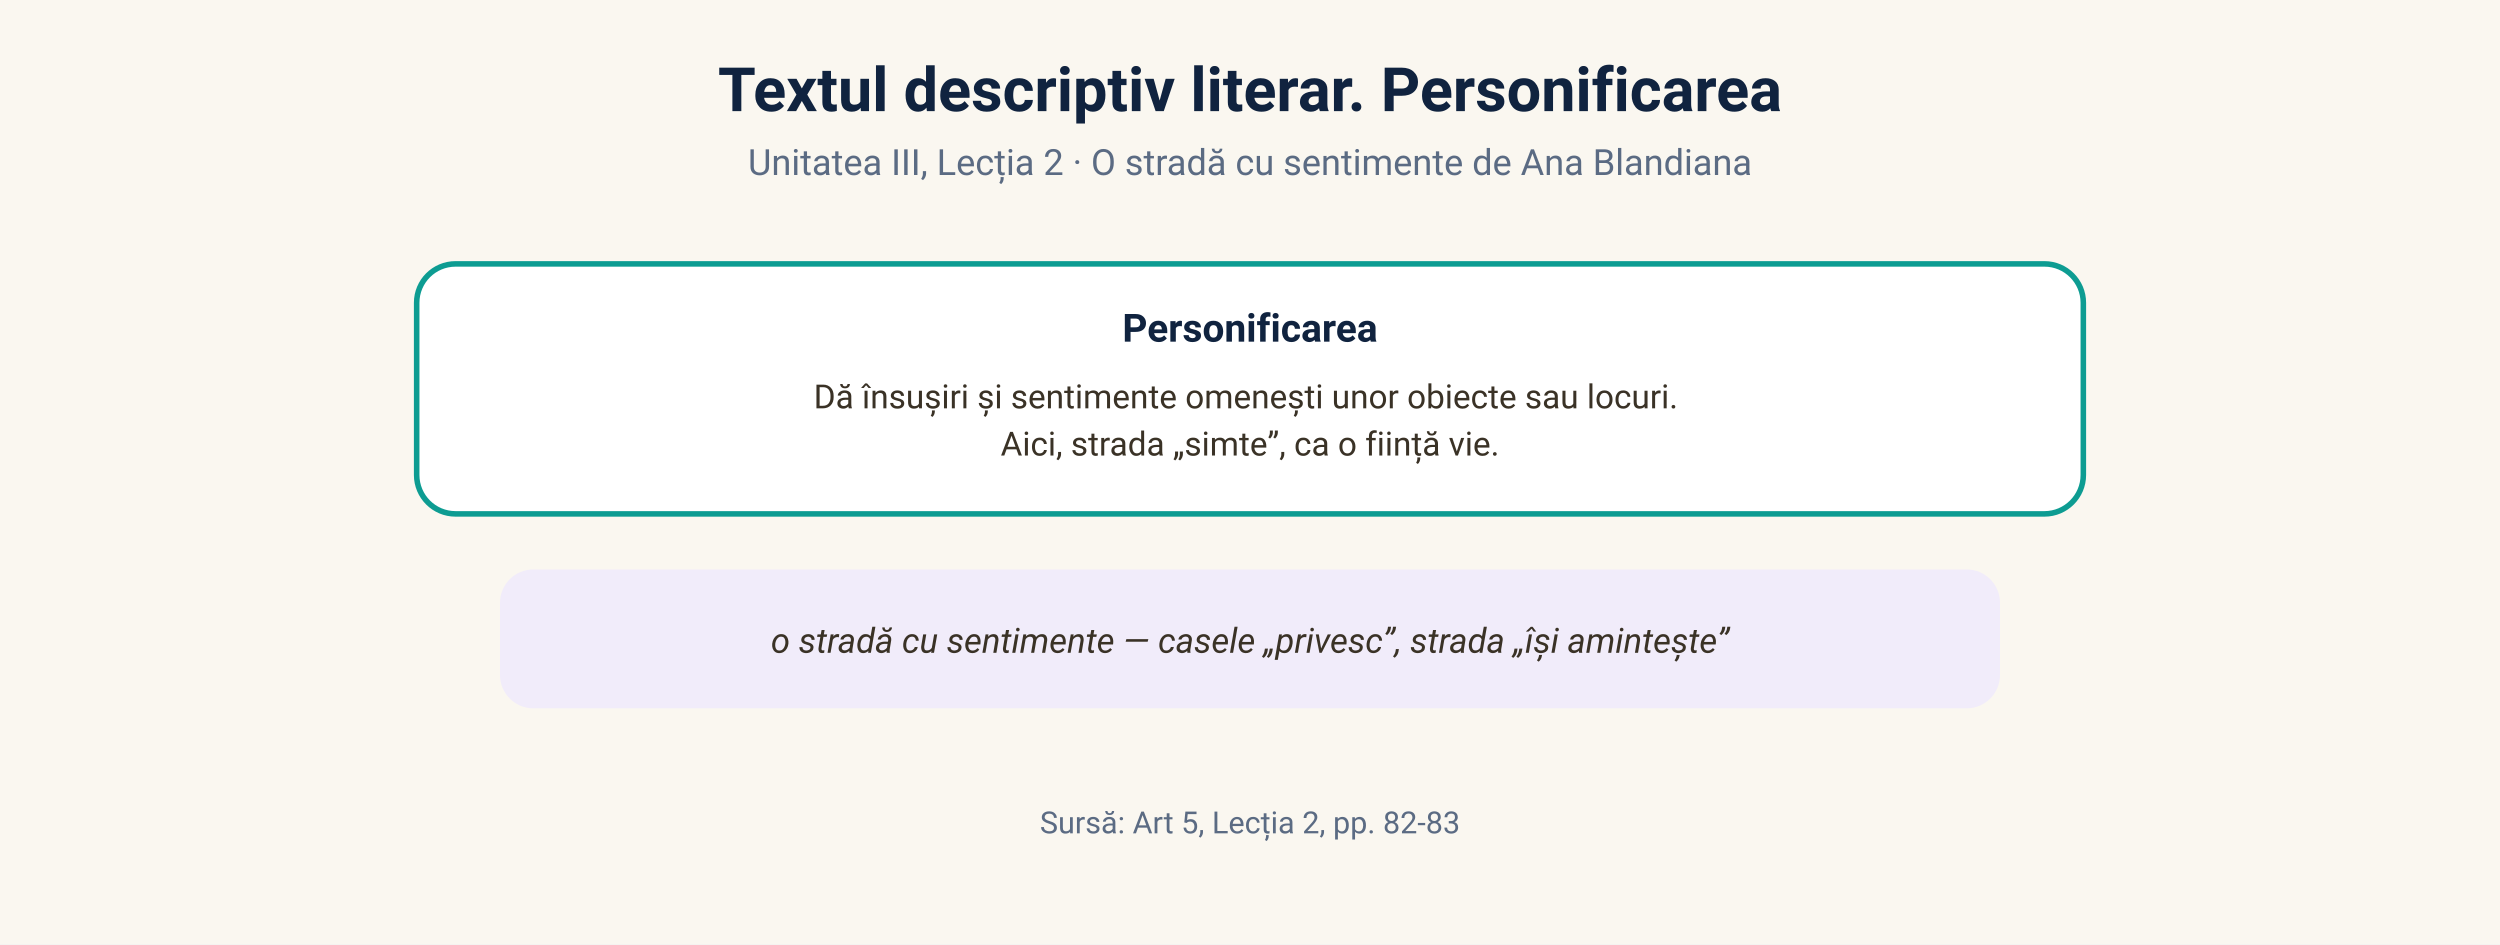
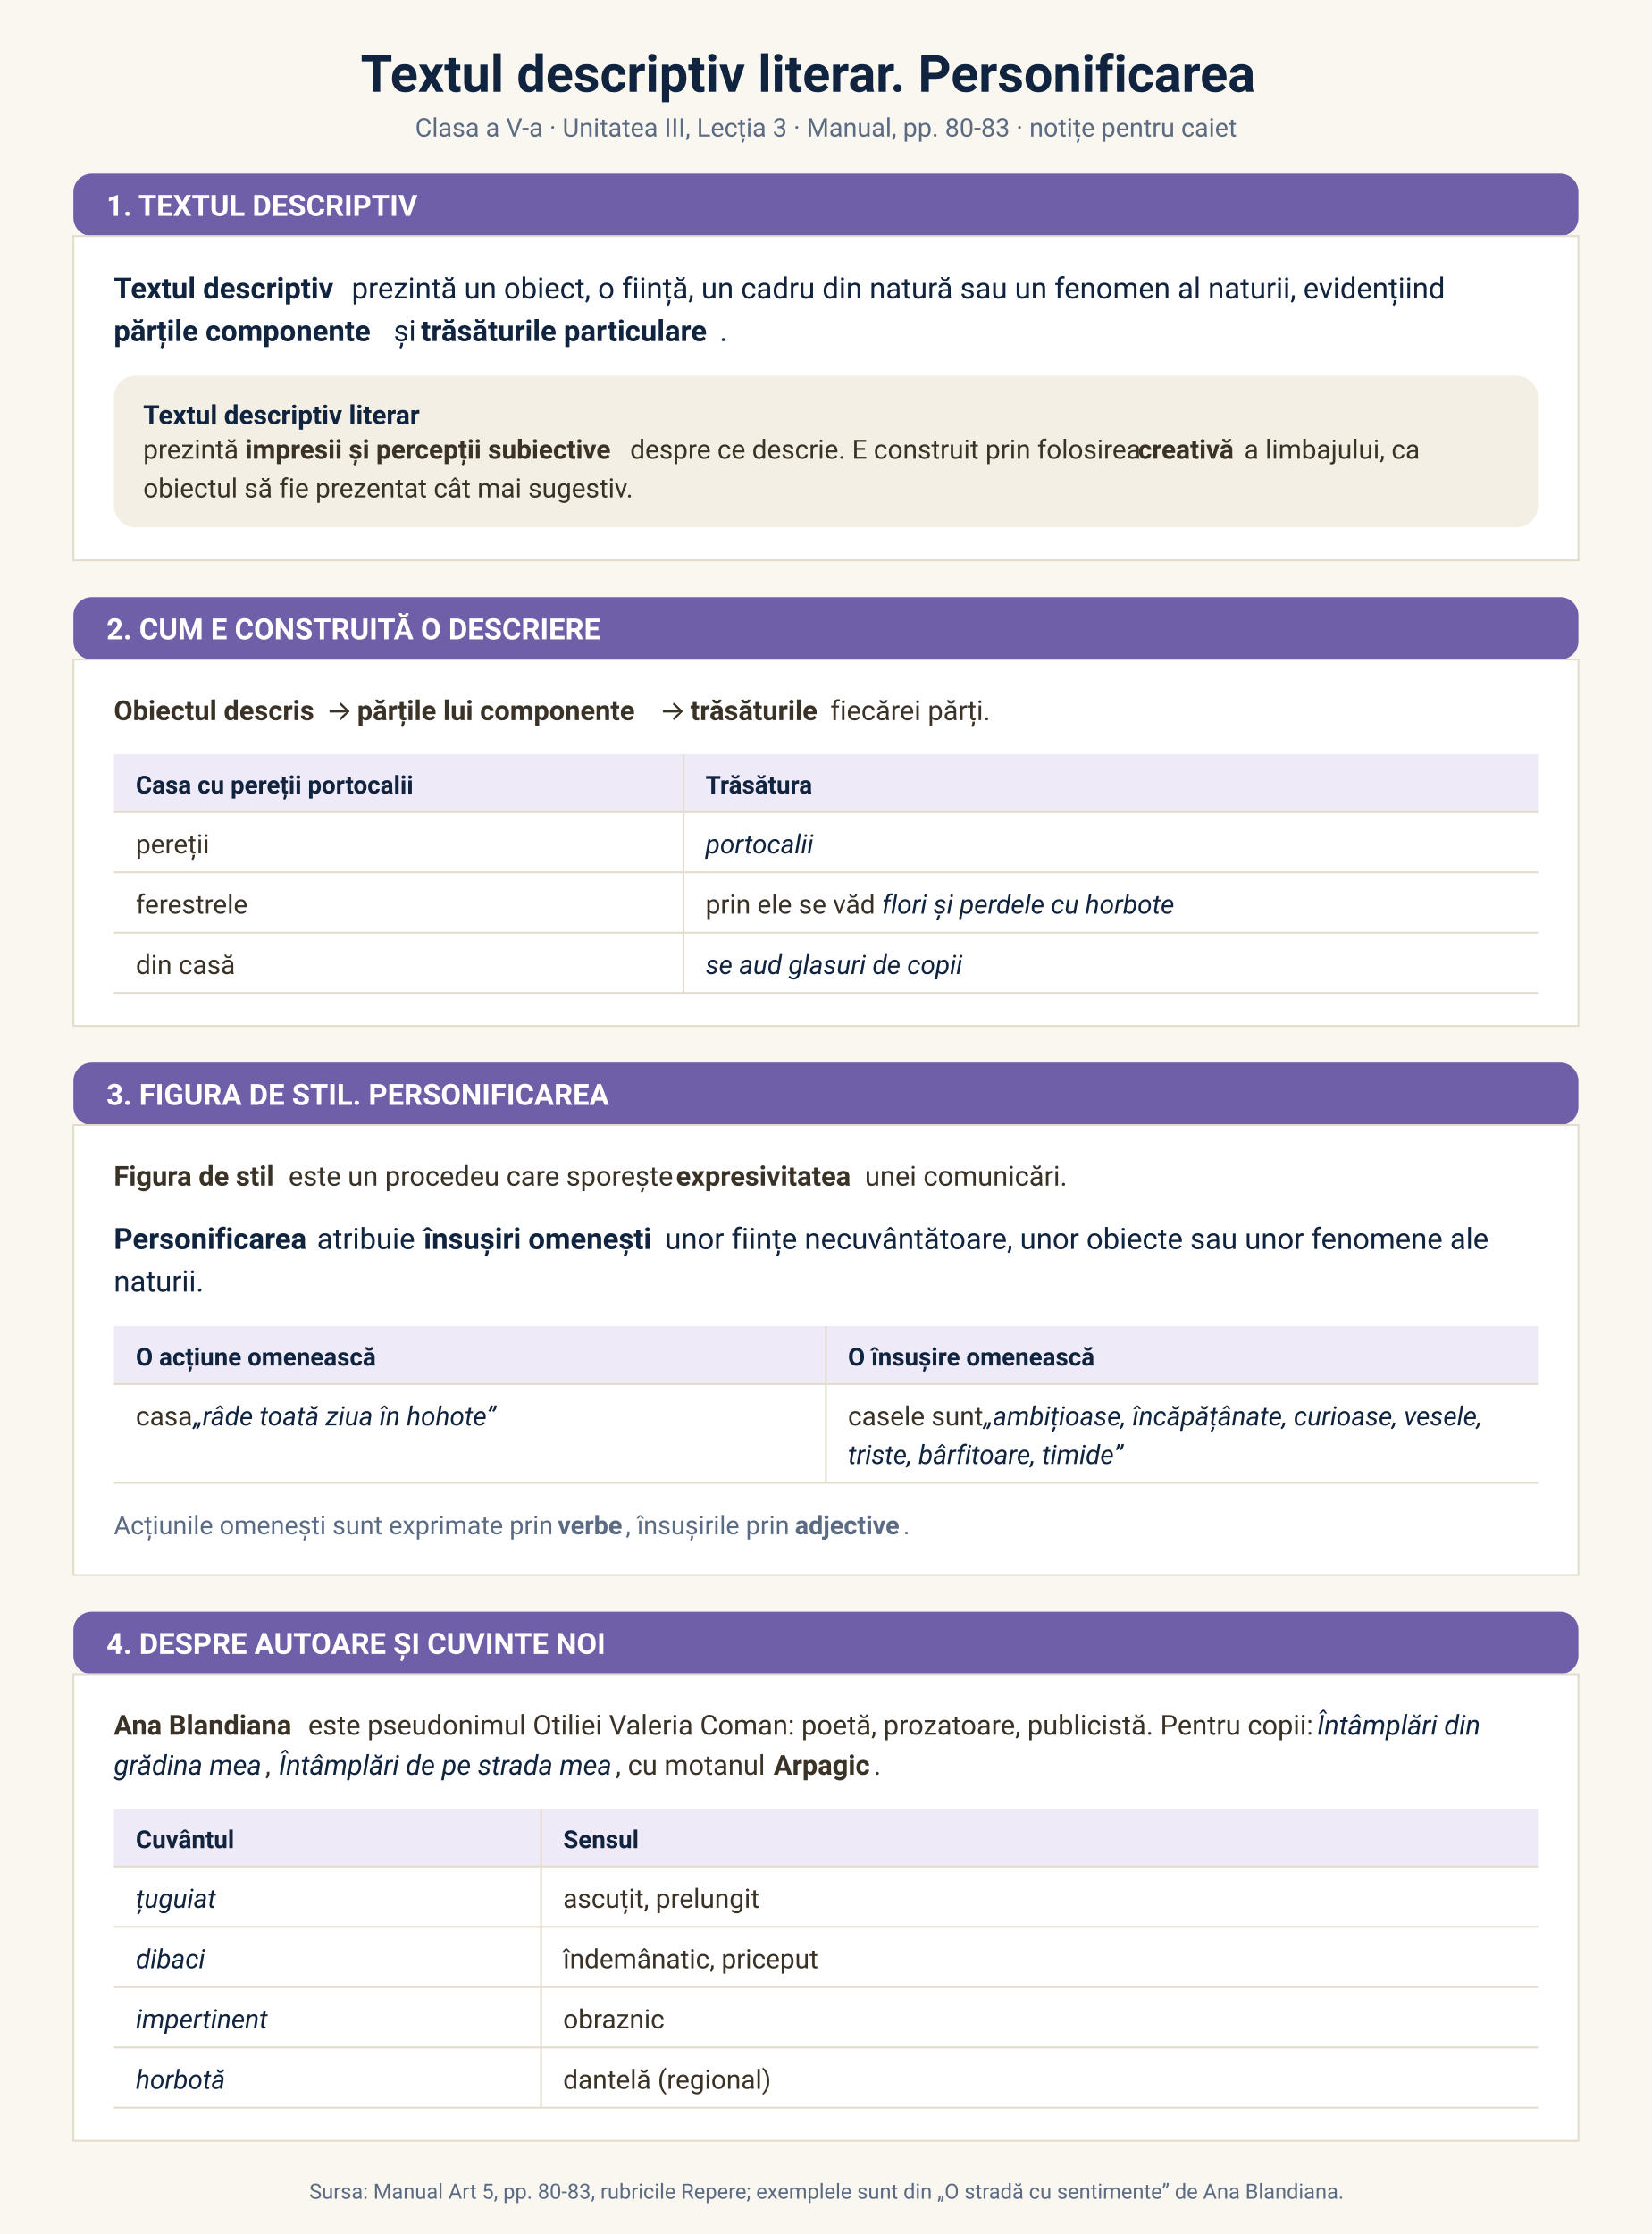
- <svg xmlns="http://www.w3.org/2000/svg" viewBox="0 0 900 340" font-family="'Segoe UI', 'Plus Jakarta Sans', -apple-system, Roboto, sans-serif">
-   <rect width="900" height="340" fill="#faf7f0" />
-   <text x="450" y="40" text-anchor="middle" font-size="22" font-weight="700" fill="#10233f">Textul descriptiv literar. Personificarea</text>
-   <text x="450" y="63" text-anchor="middle" font-size="13" fill="#5b6b83">Unitatea III, Lecția 2 · O stradă cu sentimente de Ana Blandiana</text>
-   <rect x="150" y="95" width="600" height="90" rx="14" fill="#ffffff" stroke="#0d9c92" stroke-width="2" />
-   <text x="450" y="123" text-anchor="middle" font-size="14" font-weight="700" fill="#10233f">Personificarea</text>
-   <text font-size="12" fill="#3a3226" text-anchor="middle">
-     <tspan x="450" y="147">Dă însușiri și sentimente omenești unor obiecte sau locuri.</tspan>
-     <tspan x="450" y="164">Aici, strada „simte”, ca o ființă vie.</tspan>
-   </text>
-   <rect x="180" y="205" width="540" height="50" rx="12" fill="#f1ecfa" />
-   <text x="450" y="235" text-anchor="middle" font-size="12.5" fill="#3a3226" font-style="italic">o stradă cu sentimente — casele „privesc”, strada „își amintește”</text>
-   <text x="450" y="300" text-anchor="middle" font-size="11" fill="#5b6b83">Sursă: Art 5, Lecția 2, pp. 82-83</text>
+ <svg xmlns="http://www.w3.org/2000/svg" viewBox="0 0 900 1217" font-family="'Segoe UI', 'Plus Jakarta Sans', -apple-system, Roboto, sans-serif">
+   <rect width="900" height="1217" fill="#faf7f0" />
+   <text x="196.5" y="50.0" font-size="28" fill="#10233f" font-weight="700" textLength="507.8" lengthAdjust="spacing">Textul descriptiv literar. Personificarea</text>
+   <text x="226.2" y="74.4" font-size="14" fill="#5b6b83" textLength="447.6" lengthAdjust="spacing">Clasa a V-a · Unitatea III, Lecția 3 · Manual, pp. 80-83 · notițe pentru caiet</text>
+   <rect x="40" y="94.6" width="820" height="34" rx="10" fill="#6f5ea8" />
+   <text x="58" y="117.6" font-size="16" font-weight="700" fill="#ffffff">1. TEXTUL DESCRIPTIV</text>
+   <rect x="40" y="128.6" width="820" height="176.7" fill="#ffffff" stroke="#e3dccb" />
+   <text x="62.0" y="162.6" font-size="16" fill="#10233f" font-weight="700" textLength="125.3" lengthAdjust="spacing">Textul descriptiv</text>
+   <text x="191.6" y="162.6" font-size="16" fill="#10233f" textLength="601.8" lengthAdjust="spacing">prezintă un obiect, o ființă, un cadru din natură sau un fenomen al naturii, evidențiind</text>
+   <text x="62.0" y="185.8" font-size="16" fill="#10233f" font-weight="700" textLength="148.2" lengthAdjust="spacing">părțile componente</text>
+   <text x="214.5" y="185.8" font-size="16" fill="#10233f" textLength="10.6" lengthAdjust="spacing">și</text>
+   <text x="229.4" y="185.8" font-size="16" fill="#10233f" font-weight="700" textLength="162.7" lengthAdjust="spacing">trăsăturile particulare</text>
+   <text x="392.1" y="185.8" font-size="16" fill="#10233f" textLength="3.5" lengthAdjust="spacing">.</text>
+   <rect x="62.0" y="204.6" width="776.0" height="82.7" rx="12" fill="#f3efe4" />
+   <text x="78.0" y="231.1" font-size="14.5" fill="#10233f" font-weight="700" textLength="158.6" lengthAdjust="spacing">Textul descriptiv literar</text>
+   <text x="78.0" y="249.9" font-size="14.5" fill="#3a3226" textLength="51.8" lengthAdjust="spacing">prezintă</text>
+   <text x="133.7" y="249.9" font-size="14.5" fill="#3a3226" font-weight="700" textLength="205.8" lengthAdjust="spacing">impresii și percepții subiective</text>
+   <text x="343.3" y="249.9" font-size="14.5" fill="#3a3226" textLength="272.9" lengthAdjust="spacing">despre ce descrie. E construit prin folosirea</text>
+   <text x="620.1" y="249.9" font-size="14.5" fill="#3a3226" font-weight="700" textLength="53.8" lengthAdjust="spacing">creativă</text>
+   <text x="677.9" y="249.9" font-size="14.5" fill="#3a3226" textLength="94.8" lengthAdjust="spacing">a limbajului, ca</text>
+   <text x="78.0" y="271.0" font-size="14.5" fill="#3a3226" textLength="262.1" lengthAdjust="spacing">obiectul să fie prezentat cât mai sugestiv.</text>
+   <rect x="40" y="325.3" width="820" height="34" rx="10" fill="#6f5ea8" />
+   <text x="58" y="348.3" font-size="16" font-weight="700" fill="#ffffff">2. CUM E CONSTRUITĂ O DESCRIERE</text>
+   <rect x="40" y="359.3" width="820" height="199.6" fill="#ffffff" stroke="#e3dccb" />
+   <text x="62.0" y="392.3" font-size="15" fill="#3a3226" font-weight="700" textLength="111.6" lengthAdjust="spacing">Obiectul descris</text>
+   <text x="177.7" y="392.3" font-size="15" fill="#3a3226" textLength="12.9" lengthAdjust="spacing">→</text>
+   <text x="194.6" y="392.3" font-size="15" fill="#3a3226" font-weight="700" textLength="160.6" lengthAdjust="spacing">părțile lui componente</text>
+   <text x="359.3" y="392.3" font-size="15" fill="#3a3226" textLength="12.9" lengthAdjust="spacing">→</text>
+   <text x="376.2" y="392.3" font-size="15" fill="#3a3226" font-weight="700" textLength="72.2" lengthAdjust="spacing">trăsăturile</text>
+   <text x="452.4" y="392.3" font-size="15" fill="#3a3226" textLength="85.0" lengthAdjust="spacing">fiecărei părți.</text>
+   <rect x="62.0" y="410.8" width="776.0" height="31.6" fill="#efeaf8" />
+   <text x="74.0" y="432.3" font-size="13.5" fill="#10233f" font-weight="700" textLength="156.7" lengthAdjust="spacing">Casa cu pereții portocalii</text>
+   <text x="384.4" y="432.3" font-size="13.5" fill="#10233f" font-weight="700" textLength="60.1" lengthAdjust="spacing">Trăsătura</text>
+   <line x1="62.0" y1="442.4" x2="838.0" y2="442.4" stroke="#e3dccb" />
+   <text x="74.0" y="464.9" font-size="14.5" fill="#3a3226" textLength="40.6" lengthAdjust="spacing">pereții</text>
+   <text x="384.4" y="464.9" font-size="14.5" fill="#10233f" font-style="italic" textLength="58.9" lengthAdjust="spacing">portocalii</text>
+   <line x1="62.0" y1="475.2" x2="838.0" y2="475.2" stroke="#e3dccb" />
+   <text x="74.0" y="497.7" font-size="14.5" fill="#3a3226" textLength="59.3" lengthAdjust="spacing">ferestrele</text>
+   <text x="384.4" y="497.7" font-size="14.5" fill="#3a3226" textLength="92.2" lengthAdjust="spacing">prin ele se văd</text>
+   <text x="480.5" y="497.7" font-size="14.5" fill="#10233f" font-style="italic" textLength="159.2" lengthAdjust="spacing">flori și perdele cu horbote</text>
+   <line x1="62.0" y1="508.1" x2="838.0" y2="508.1" stroke="#e3dccb" />
+   <text x="74.0" y="530.6" font-size="14.5" fill="#3a3226" textLength="51.8" lengthAdjust="spacing">din casă</text>
+   <text x="384.4" y="530.6" font-size="14.5" fill="#10233f" font-style="italic" textLength="139.2" lengthAdjust="spacing">se aud glasuri de copii</text>
+   <line x1="62.0" y1="540.9" x2="838.0" y2="540.9" stroke="#e3dccb" />
+   <line x1="372.4" y1="410.8" x2="372.4" y2="540.9" stroke="#e3dccb" />
+   <rect x="40" y="578.9" width="820" height="34" rx="10" fill="#6f5ea8" />
+   <text x="58" y="601.9" font-size="16" font-weight="700" fill="#ffffff">3. FIGURA DE STIL. PERSONIFICAREA</text>
+   <rect x="40" y="612.9" width="820" height="245.1" fill="#ffffff" stroke="#e3dccb" />
+   <text x="62.0" y="645.9" font-size="15" fill="#3a3226" font-weight="700" textLength="91.2" lengthAdjust="spacing">Figura de stil</text>
+   <text x="157.2" y="645.9" font-size="15" fill="#3a3226" textLength="207.0" lengthAdjust="spacing">este un procedeu care sporește</text>
+   <text x="368.3" y="645.9" font-size="15" fill="#3a3226" font-weight="700" textLength="98.8" lengthAdjust="spacing">expresivitatea</text>
+   <text x="471.2" y="645.9" font-size="15" fill="#3a3226" textLength="108.6" lengthAdjust="spacing">unei comunicări.</text>
+   <text x="62.0" y="680.4" font-size="16" fill="#10233f" font-weight="700" textLength="106.4" lengthAdjust="spacing">Personificarea</text>
+   <text x="172.7" y="680.4" font-size="16" fill="#10233f" textLength="53.8" lengthAdjust="spacing">atribuie</text>
+   <text x="230.8" y="680.4" font-size="16" fill="#10233f" font-weight="700" textLength="127.2" lengthAdjust="spacing">însușiri omenești</text>
+   <text x="362.3" y="680.4" font-size="16" fill="#10233f" textLength="450.7" lengthAdjust="spacing">unor ființe necuvântătoare, unor obiecte sau unor fenomene ale</text>
+   <text x="62.0" y="703.6" font-size="16" fill="#10233f" textLength="48.6" lengthAdjust="spacing">naturii.</text>
+   <rect x="62.0" y="722.4" width="776.0" height="31.6" fill="#efeaf8" />
+   <text x="74.0" y="743.9" font-size="13.5" fill="#10233f" font-weight="700" textLength="134.9" lengthAdjust="spacing">O acțiune omenească</text>
+   <text x="462.0" y="743.9" font-size="13.5" fill="#10233f" font-weight="700" textLength="136.9" lengthAdjust="spacing">O însușire omenească</text>
+   <line x1="62.0" y1="754.0" x2="838.0" y2="754.0" stroke="#e3dccb" />
+   <text x="74.0" y="776.5" font-size="14.5" fill="#3a3226" textLength="27.6" lengthAdjust="spacing">casa</text>
+   <text x="105.5" y="776.5" font-size="14.5" fill="#10233f" font-style="italic" textLength="168.9" lengthAdjust="spacing">„râde toată ziua în hohote”</text>
+   <text x="462.0" y="776.5" font-size="14.5" fill="#3a3226" textLength="70.2" lengthAdjust="spacing">casele sunt</text>
+   <text x="536.1" y="776.5" font-size="14.5" fill="#10233f" font-style="italic" textLength="270.4" lengthAdjust="spacing">„ambițioase, încăpățânate, curioase, vesele,</text>
+   <text x="462.0" y="797.5" font-size="14.5" fill="#10233f" font-style="italic" textLength="152.0" lengthAdjust="spacing">triste, bârfitoare, timide”</text>
+   <line x1="62.0" y1="807.8" x2="838.0" y2="807.8" stroke="#e3dccb" />
+   <line x1="450.0" y1="722.4" x2="450.0" y2="807.8" stroke="#e3dccb" />
+   <text x="62.0" y="835.8" font-size="14" fill="#5b6b83" textLength="238.1" lengthAdjust="spacing">Acțiunile omenești sunt exprimate prin</text>
+   <text x="303.9" y="835.8" font-size="14" fill="#5b6b83" font-weight="700" textLength="37.0" lengthAdjust="spacing">verbe</text>
+   <text x="340.9" y="835.8" font-size="14" fill="#5b6b83" textLength="88.5" lengthAdjust="spacing">, însușirile prin</text>
+   <text x="433.1" y="835.8" font-size="14" fill="#5b6b83" font-weight="700" textLength="58.9" lengthAdjust="spacing">adjective</text>
+   <text x="492.1" y="835.8" font-size="14" fill="#5b6b83" textLength="3.1" lengthAdjust="spacing">.</text>
+   <rect x="40" y="878.0" width="820" height="34" rx="10" fill="#6f5ea8" />
+   <text x="58" y="901.0" font-size="16" font-weight="700" fill="#ffffff">4. DESPRE AUTOARE ȘI CUVINTE NOI</text>
+   <rect x="40" y="912.0" width="820" height="254.2" fill="#ffffff" stroke="#e3dccb" />
+   <text x="62.0" y="945.0" font-size="15" fill="#3a3226" font-weight="700" textLength="101.8" lengthAdjust="spacing">Ana Blandiana</text>
+   <text x="167.9" y="945.0" font-size="15" fill="#3a3226" textLength="545.7" lengthAdjust="spacing">este pseudonimul Otiliei Valeria Coman: poetă, prozatoare, publicistă. Pentru copii:</text>
+   <text x="717.6" y="945.0" font-size="15" fill="#10233f" font-style="italic" textLength="92.1" lengthAdjust="spacing">Întâmplări din</text>
+   <text x="62.0" y="966.8" font-size="15" fill="#10233f" font-style="italic" textLength="82.5" lengthAdjust="spacing">grădina mea</text>
+   <text x="144.5" y="966.8" font-size="15" fill="#3a3226" textLength="3.3" lengthAdjust="spacing">,</text>
+   <text x="151.9" y="966.8" font-size="15" fill="#10233f" font-style="italic" textLength="183.6" lengthAdjust="spacing">Întâmplări de pe strada mea</text>
+   <text x="335.4" y="966.8" font-size="15" fill="#3a3226" textLength="82.0" lengthAdjust="spacing">, cu motanul</text>
+   <text x="421.5" y="966.8" font-size="15" fill="#3a3226" font-weight="700" textLength="54.6" lengthAdjust="spacing">Arpagic</text>
+   <text x="476.1" y="966.8" font-size="15" fill="#3a3226" textLength="3.3" lengthAdjust="spacing">.</text>
+   <rect x="62.0" y="985.3" width="776.0" height="31.6" fill="#efeaf8" />
+   <text x="74.0" y="1006.8" font-size="13.5" fill="#10233f" font-weight="700" textLength="56.7" lengthAdjust="spacing">Cuvântul</text>
+   <text x="306.8" y="1006.8" font-size="13.5" fill="#10233f" font-weight="700" textLength="41.0" lengthAdjust="spacing">Sensul</text>
+   <line x1="62.0" y1="1016.8" x2="838.0" y2="1016.8" stroke="#e3dccb" />
+   <text x="74.0" y="1039.3" font-size="14.5" fill="#10233f" font-style="italic" textLength="45.0" lengthAdjust="spacing">țuguiat</text>
+   <text x="306.8" y="1039.3" font-size="14.5" fill="#3a3226" textLength="107.0" lengthAdjust="spacing">ascuțit, prelungit</text>
+   <line x1="62.0" y1="1049.7" x2="838.0" y2="1049.7" stroke="#e3dccb" />
+   <text x="74.0" y="1072.2" font-size="14.5" fill="#10233f" font-style="italic" textLength="37.4" lengthAdjust="spacing">dibaci</text>
+   <text x="306.8" y="1072.2" font-size="14.5" fill="#3a3226" textLength="138.6" lengthAdjust="spacing">îndemânatic, priceput</text>
+   <line x1="62.0" y1="1082.5" x2="838.0" y2="1082.5" stroke="#e3dccb" />
+   <text x="74.0" y="1105.0" font-size="14.5" fill="#10233f" font-style="italic" textLength="72.8" lengthAdjust="spacing">impertinent</text>
+   <text x="306.8" y="1105.0" font-size="14.5" fill="#3a3226" textLength="54.5" lengthAdjust="spacing">obraznic</text>
+   <line x1="62.0" y1="1115.4" x2="838.0" y2="1115.4" stroke="#e3dccb" />
+   <text x="74.0" y="1137.9" font-size="14.5" fill="#10233f" font-style="italic" textLength="49.3" lengthAdjust="spacing">horbotă</text>
+   <text x="306.8" y="1137.9" font-size="14.5" fill="#3a3226" textLength="112.5" lengthAdjust="spacing">dantelă (regional)</text>
+   <line x1="62.0" y1="1148.2" x2="838.0" y2="1148.2" stroke="#e3dccb" />
+   <line x1="294.8" y1="985.3" x2="294.8" y2="1148.2" stroke="#e3dccb" />
+   <text x="168.5" y="1197.8" font-size="11.5" fill="#5b6b83" textLength="562.9" lengthAdjust="spacing">Sursa: Manual Art 5, pp. 80-83, rubricile Repere; exemplele sunt din „O stradă cu sentimente” de Ana Blandiana.</text>
</svg>
